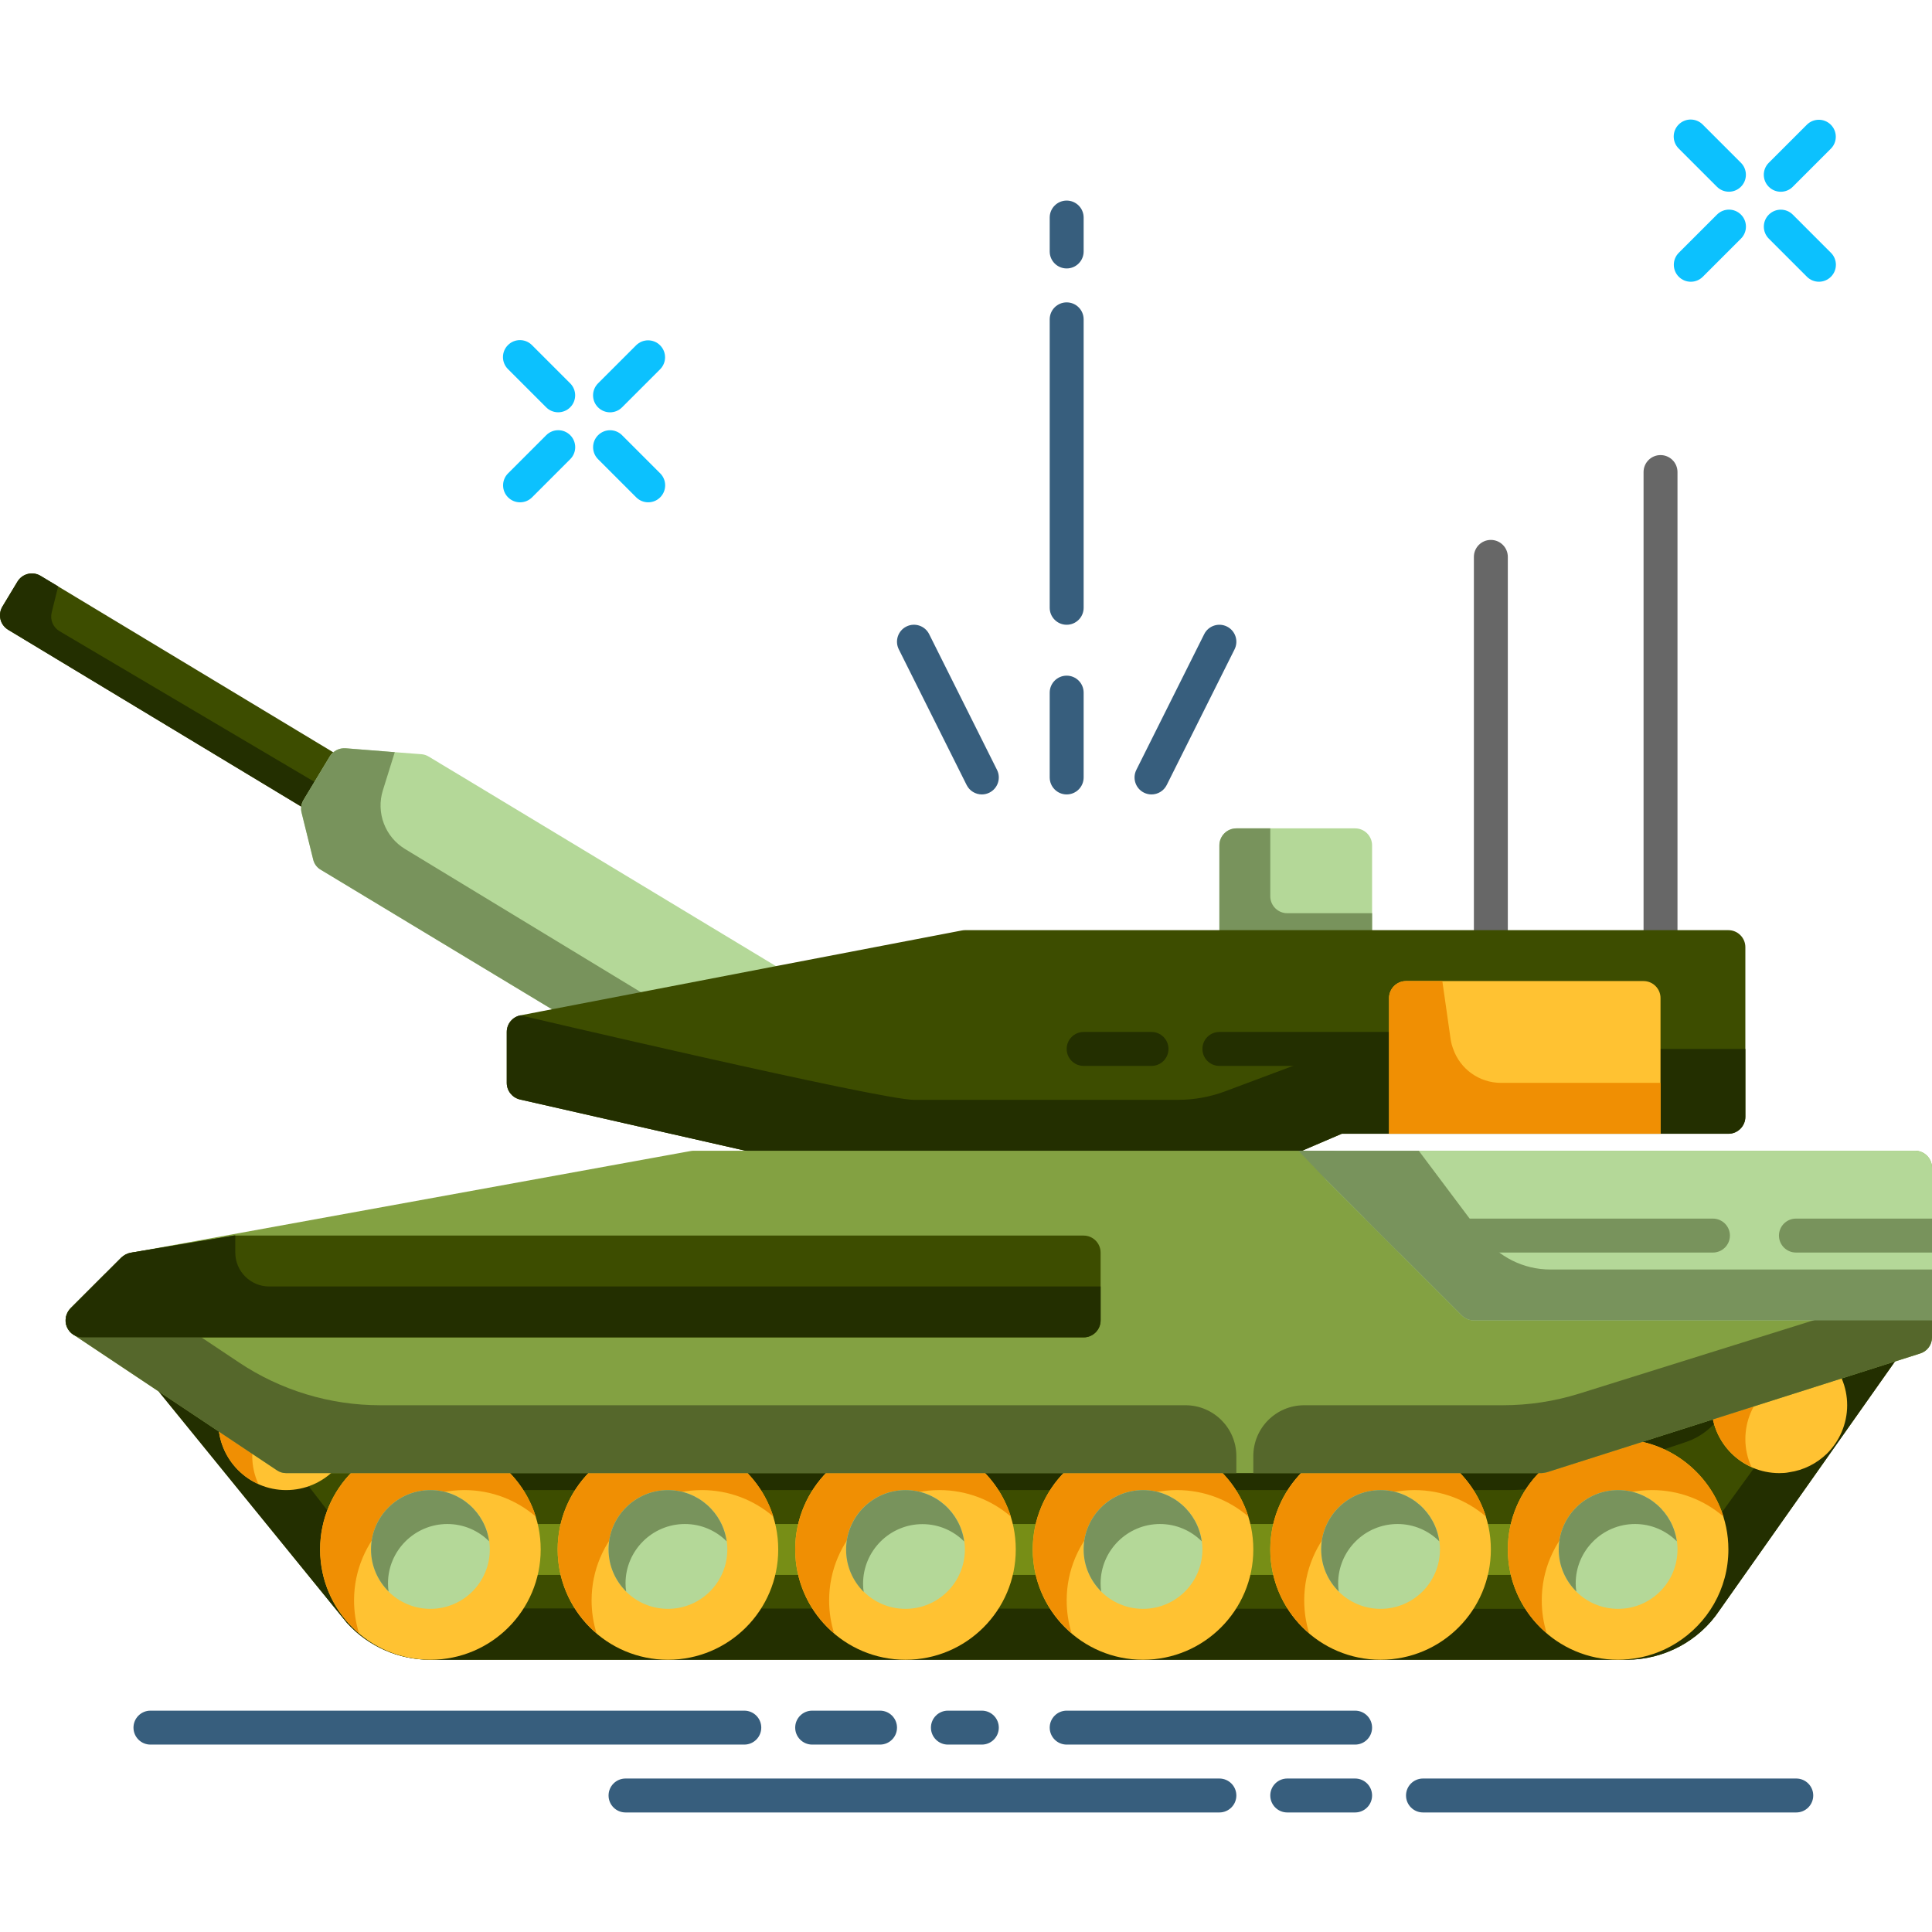
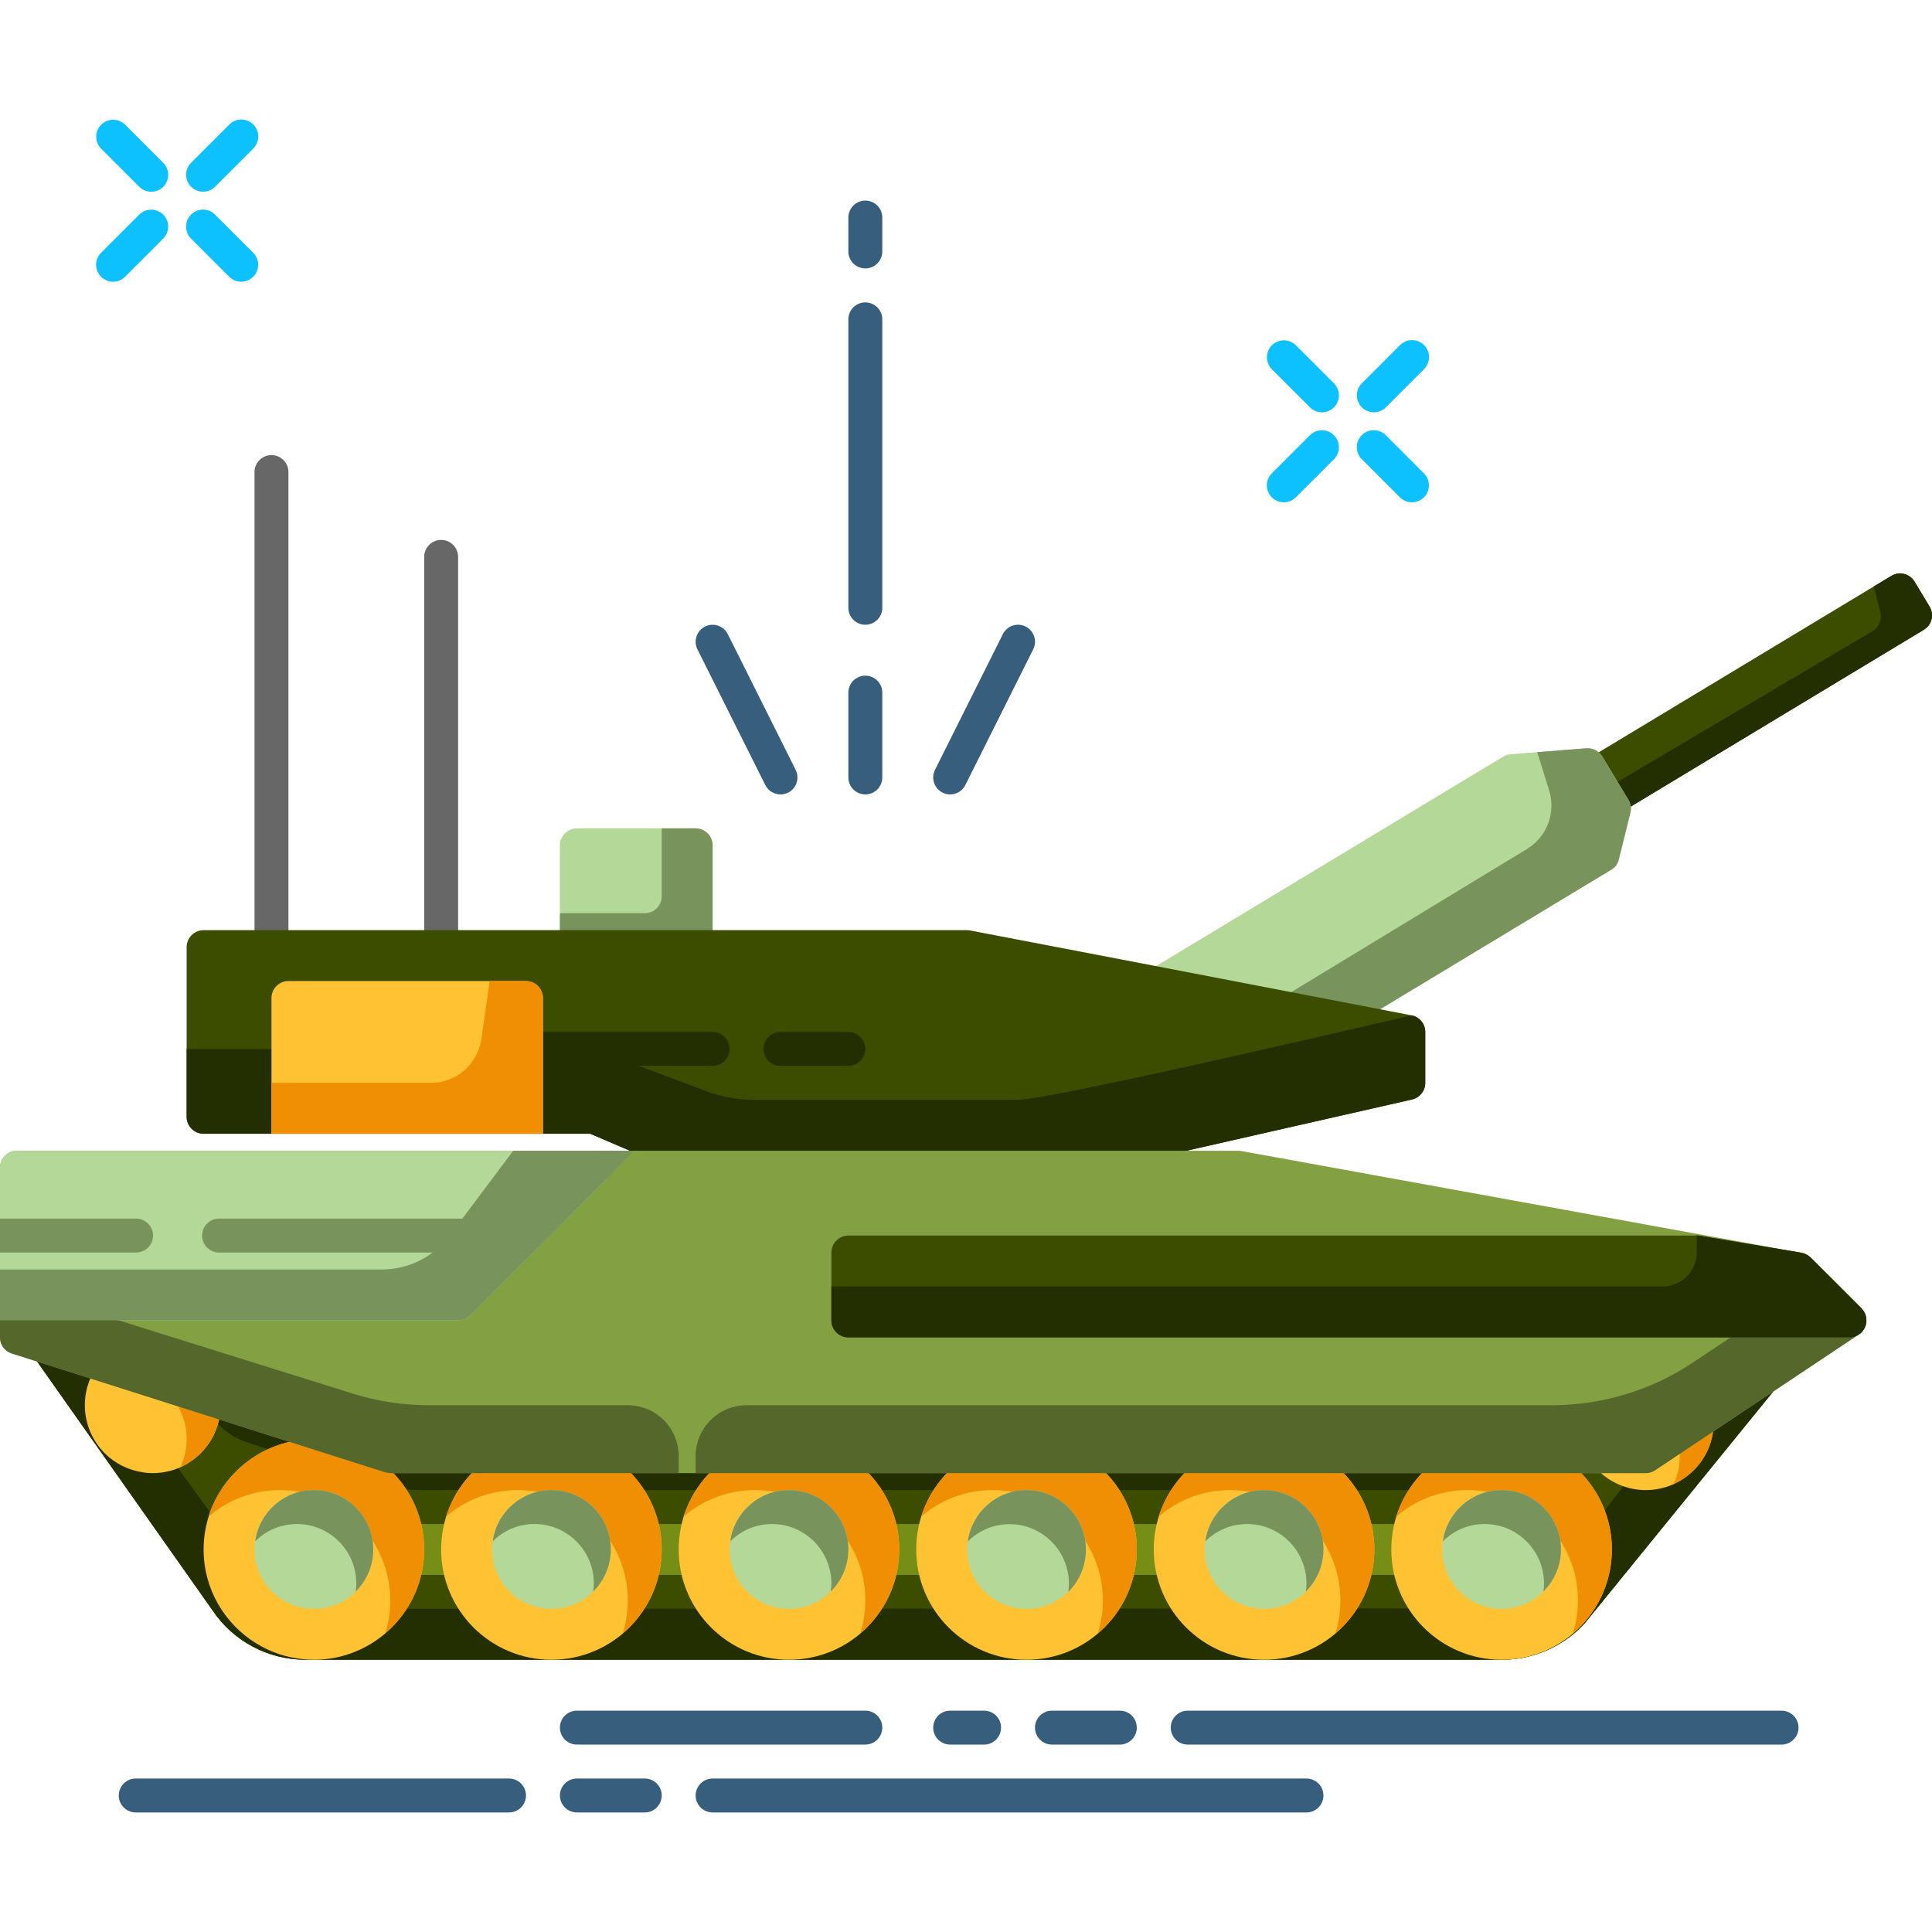
<svg xmlns="http://www.w3.org/2000/svg" id="_x30_2" enable-background="new 0 0 113.867 99.776" height="512" viewBox="0 0 113.867 99.776" width="512">
-   <g>
+   <g transform="translate(113.867,0) scale(-1,1)">
    <g>
      <g>
        <path d="m24.147 41.186-.52.86-.37.61c-.13.22-.36.39-.61.45-.08.02-.16.03-.24.03-.18 0-.36-.05-.52-.15l-21.4-12.91c-.23-.14-.4-.36-.46-.62s-.02-.53.12-.76l.88-1.46c.29-.48.9-.63 1.37-.34l1.03.62 20.38 12.29c.23.14.39.36.45.62.07.26.03.53-.11.76z" fill="#3d4d00" />
      </g>
    </g>
    <g>
      <path d="m23.627 42.046-.37.61c-.13.22-.36.39-.61.45-.08.02-.16.03-.24.03-.18 0-.36-.05-.52-.15l-21.4-12.91c-.23-.14-.4-.36-.46-.62s-.02-.53.12-.76l.88-1.46c.285-.472.898-.624 1.37-.34l1.03.62-.381 1.537c-.106.429.082.877.462 1.101z" fill="#232f00" />
    </g>
    <g>
      <path d="m97.867 49.776c-.552 0-1-.448-1-1v-28c0-.552.448-1 1-1s1 .448 1 1v28c0 .552-.448 1-1 1z" fill="#676767" />
    </g>
    <g>
      <path d="m87.867 49.776c-.552 0-1-.448-1-1v-23c0-.552.448-1 1-1s1 .448 1 1v23c0 .552-.448 1-1 1z" fill="#676767" />
    </g>
    <g>
      <path d="m113.687 70.356-12.34 17.5c-1.21 1.82-3.27 2.92-5.48 2.92h-70.52c-1.86 0-3.64-.79-4.89-2.16l-12.37-15.21c-.14-.18-.22-.4-.22-.63v-2c0-.55.44-.99.99-1l1.59-.02 99.68-.95 2.73-.03h.01c.37 0 .71.21.89.54.17.33.14.73-.07 1.04z" fill="#3d4d00" />
    </g>
    <g>
      <path d="m113.687 70.356-12.34 17.5c-1.21 1.82-3.27 2.92-5.48 2.92h-70.52c-1.86 0-3.64-.79-4.89-2.16l-12.37-15.21c-.14-.18-.22-.4-.22-.63v-2c0-.547.44-.993.988-1h1.012l12.779 16.535c.772.927 1.921 1.455 3.127 1.439l68.594.026c1.265-.017 3.447-.632 4.188-1.657l12.572-17.313 1.73-.03h.01c.37 0 .71.21.89.54.17.33.14.73-.07 1.04z" fill="#232f00" />
    </g>
    <g>
      <path d="m25.867 82.776h70v3h-70z" fill="#778e16" />
    </g>
    <g>
      <circle cx="16.867" cy="76.776" fill="#ffc232" r="4" />
    </g>
    <g>
      <path d="m19.867 75.776 1.835 3.058c.723 1.205 2.025 1.942 3.43 1.942h63.788c1.29 0 2.571-.208 3.795-.616l6.639-2.213c1.983-.661 3.123-2.737 2.616-4.765l-1.103-4.406z" fill="#232f00" />
    </g>
    <g>
      <path d="m108.867 75.776c0 1.11-.46 2.12-1.19 2.85-.6.58-1.37.98-2.23 1.1-.19.04-.38.05-.58.05-2.21 0-4-1.79-4-4s1.79-4 4-4 4 1.79 4 4z" fill="#ffc232" />
    </g>
    <g>
      <path d="m108.507 74.136c-.5-.23-1.06-.36-1.64-.36-2.21 0-4 1.79-4 4 0 .58.13 1.14.36 1.64-1.39-.62-2.36-2.02-2.36-3.64 0-2.21 1.79-4 4-4 1.62 0 3.02.97 3.64 2.36z" fill="#f08f03" />
    </g>
    <g>
      <path d="m20.507 75.136c-.5-.23-1.06-.36-1.64-.36-2.21 0-4 1.79-4 4 0 .58.13 1.14.36 1.64-1.39-.62-2.36-2.02-2.36-3.64 0-2.21 1.79-4 4-4 1.62 0 3.02.97 3.64 2.36z" fill="#f08f03" />
    </g>
    <g>
      <circle cx="25.367" cy="84.276" fill="#ffc232" r="6.5" />
    </g>
    <g>
      <circle cx="39.367" cy="84.276" fill="#ffc232" r="6.5" />
    </g>
    <g>
      <circle cx="53.367" cy="84.276" fill="#ffc232" r="6.5" />
    </g>
    <g>
      <circle cx="67.367" cy="84.276" fill="#ffc232" r="6.5" />
    </g>
    <g>
      <circle cx="81.367" cy="84.276" fill="#ffc232" r="6.5" />
    </g>
    <g>
      <path d="m101.867 84.276c0 2.33-1.23 4.37-3.08 5.52-.83.52-1.8.86-2.83.95-.19.02-.39.03-.59.03-3.58 0-6.5-2.92-6.5-6.5s2.92-6.5 6.5-6.5 6.5 2.92 6.5 6.5z" fill="#ffc232" />
    </g>
    <g>
      <path d="m101.577 82.336c-1.13-.97-2.6-1.56-4.21-1.56-3.58 0-6.5 2.92-6.5 6.5 0 .67.1 1.32.29 1.93-1.4-1.18-2.29-2.96-2.29-4.93 0-3.58 2.92-6.5 6.5-6.5 2.91 0 5.38 1.92 6.21 4.56z" fill="#f08f03" />
    </g>
    <g>
      <path d="m87.577 82.336c-1.13-.97-2.6-1.56-4.21-1.56-3.58 0-6.5 2.92-6.5 6.5 0 .67.1 1.32.29 1.93-1.4-1.18-2.29-2.96-2.29-4.93 0-3.58 2.92-6.5 6.5-6.5 2.91 0 5.38 1.92 6.21 4.56z" fill="#f08f03" />
    </g>
    <g>
      <path d="m73.577 82.336c-1.13-.97-2.6-1.56-4.21-1.56-3.58 0-6.5 2.92-6.5 6.5 0 .67.1 1.32.29 1.93-1.4-1.18-2.29-2.96-2.29-4.93 0-3.58 2.92-6.5 6.5-6.5 2.91 0 5.38 1.92 6.21 4.56z" fill="#f08f03" />
    </g>
    <g>
      <path d="m59.577 82.336c-1.13-.97-2.6-1.56-4.21-1.56-3.58 0-6.5 2.92-6.5 6.5 0 .67.1 1.32.29 1.93-1.4-1.18-2.29-2.96-2.29-4.93 0-3.58 2.92-6.5 6.5-6.5 2.91 0 5.38 1.92 6.21 4.56z" fill="#f08f03" />
    </g>
    <g>
      <path d="m45.577 82.336c-1.13-.97-2.6-1.56-4.21-1.56-3.58 0-6.5 2.92-6.5 6.5 0 .67.1 1.32.29 1.93-1.4-1.18-2.29-2.96-2.29-4.93 0-3.58 2.92-6.5 6.5-6.5 2.91 0 5.38 1.92 6.21 4.56z" fill="#f08f03" />
    </g>
    <g>
      <path d="m31.577 82.336c-1.13-.97-2.6-1.56-4.21-1.56-3.58 0-6.5 2.92-6.5 6.5 0 .67.1 1.32.29 1.93-1.4-1.18-2.29-2.96-2.29-4.93 0-3.58 2.92-6.5 6.5-6.5 2.91 0 5.38 1.92 6.21 4.56z" fill="#f08f03" />
    </g>
    <g>
      <circle cx="25.367" cy="84.276" fill="#b4d898" r="3.5" />
    </g>
    <g>
      <circle cx="39.367" cy="84.276" fill="#b4d898" r="3.5" />
    </g>
    <g>
      <circle cx="53.367" cy="84.276" fill="#b4d898" r="3.5" />
    </g>
    <g>
      <circle cx="67.367" cy="84.276" fill="#b4d898" r="3.5" />
    </g>
    <g>
      <circle cx="81.367" cy="84.276" fill="#b4d898" r="3.5" />
    </g>
    <g>
      <circle cx="95.367" cy="84.276" fill="#b4d898" r="3.5" />
    </g>
    <g>
      <path d="m98.827 83.796c-.63-.63-1.5-1.02-2.46-1.02-1.93 0-3.5 1.57-3.5 3.5 0 .16.01.32.04.48-.64-.63-1.04-1.51-1.04-2.48 0-1.93 1.57-3.5 3.5-3.5 1.77 0 3.23 1.32 3.46 3.02z" fill="#78935c" />
    </g>
    <g>
      <path d="m84.827 83.796c-.63-.63-1.5-1.02-2.46-1.02-1.93 0-3.5 1.57-3.5 3.5 0 .16.01.32.04.48-.64-.63-1.04-1.51-1.04-2.48 0-1.93 1.57-3.5 3.5-3.5 1.77 0 3.23 1.32 3.46 3.02z" fill="#78935c" />
    </g>
    <g>
      <path d="m70.827 83.796c-.63-.63-1.5-1.02-2.46-1.02-1.93 0-3.5 1.57-3.5 3.5 0 .16.01.32.04.48-.64-.63-1.04-1.51-1.04-2.48 0-1.93 1.57-3.5 3.5-3.5 1.77 0 3.23 1.32 3.46 3.02z" fill="#78935c" />
    </g>
    <g>
      <path d="m56.827 83.806c-.63-.632-1.5-1.023-2.46-1.023-1.93 0-3.5 1.575-3.5 3.512 0 .161.01.321.04.482-.64-.632-1.04-1.515-1.04-2.488 0-1.938 1.57-3.513 3.5-3.513 1.77 0 3.23 1.324 3.46 3.03z" fill="#78935c" />
    </g>
    <g>
      <path d="m42.827 83.796c-.63-.63-1.5-1.02-2.46-1.02-1.93 0-3.5 1.57-3.5 3.5 0 .16.01.32.04.48-.64-.63-1.04-1.51-1.04-2.48 0-1.93 1.57-3.5 3.5-3.5 1.77 0 3.23 1.32 3.46 3.02z" fill="#78935c" />
    </g>
    <g>
      <path d="m28.827 83.796c-.63-.63-1.5-1.02-2.46-1.02-1.93 0-3.5 1.57-3.5 3.5 0 .16.01.32.04.48-.64-.63-1.04-1.51-1.04-2.48 0-1.93 1.57-3.5 3.5-3.5 1.77 0 3.23 1.32 3.46 3.02z" fill="#78935c" />
    </g>
    <g>
      <path d="m80.867 42.776v6c0 .55-.45 1-1 1h-7c-.55 0-1-.45-1-1v-6c0-.55.45-1 1-1h7c.55 0 1 .45 1 1z" fill="#b4d898" />
    </g>
    <g>
      <path d="m74.867 45.776v-4h-2c-.55 0-1 .45-1 1v4 2c0 .55.45 1 1 1h2 5c.55 0 1-.45 1-1v-2h-5c-.552 0-1-.448-1-1z" fill="#78935c" />
    </g>
    <g>
      <path d="m57.287 58.036-.23.39-3.38 5.6c-.19.32-.52.49-.86.49-.18 0-.36-.05-.52-.15l-3.17-1.91-30.22-18.24c-.23-.13-.39-.35-.45-.61l-.68-2.75c-.07-.25-.02-.53.11-.75l1.55-2.57c.2-.33.56-.51.94-.48l2.89.23 1.57.12c.15.01.3.06.43.14l2.36 1.42 29.32 17.7c.23.14.39.36.46.61.06.26.02.53-.12.76z" fill="#b4d898" />
    </g>
    <g>
      <path d="m49.867 58.776-.74 3.68-30.22-18.24c-.23-.13-.39-.35-.45-.61l-.68-2.75c-.07-.25-.02-.53.11-.75l1.548-2.566c.197-.327.562-.514.942-.484l2.89.23-.702 2.25c-.41 1.316.129 2.742 1.307 3.457z" fill="#78935c" />
    </g>
    <g>
      <path d="m102.867 48.776v10c0 .55-.45 1-1 1h-22.79l-6.82 2.92c-.12.05-.25.08-.39.08h-19c-.07 0-.15-.01-.22-.02l-.04-.01-21.96-4.99c-.46-.11-.78-.51-.78-.98v-3c0-.48.34-.89.81-.98l1.19-.23 2.13-.41 11.89-2.29 10.79-2.07c.06-.01.13-.02.19-.02h45c.55 0 1 .45 1 1z" fill="#3d4d00" />
    </g>
    <g>
      <path d="m102.867 54.776v4c0 .55-.45 1-1 1h-22.79l-6.82 2.92c-.12.05-.25.08-.39.08h-19c-.07-.01-.19-.02-.26-.03l-21.96-4.99c-.46-.11-.78-.51-.78-.98v-3c0-.48.34-.89.81-.98 0 0 21.19 4.98 23.19 4.98h15.55c.96 0 1.91-.17 2.81-.51l4.94-1.85c1.12-.42 2.31-.64 3.51-.64z" fill="#232f00" />
    </g>
    <g>
      <path d="m113.867 61.776v10c0 .44-.28.82-.7.95l-22 7c-.09.03-.2.05-.3.05h-74c-.2 0-.39-.06-.55-.17l-12-8c-.25-.16-.42-.43-.45-.73-.02-.3.08-.6.29-.81l3-3c.15-.14.33-.24.53-.27l33-6c.06-.01.12-.02.18-.02h72c.55 0 1 .45 1 1z" fill="#83a142" />
    </g>
    <g>
      <path d="m113.867 61.776v8c0 .55-.45 1-1 1h-26c-.27 0-.52-.11-.71-.29l-8-8c-.28-.29-.37-.72-.21-1.09.15-.38.52-.62.92-.62h34c.55 0 1 .45 1 1z" fill="#b4d898" />
    </g>
    <g>
      <path d="m67.866 39.776c-.15 0-.303-.034-.446-.105-.494-.247-.694-.848-.447-1.342l4-8c.247-.493.847-.695 1.342-.447.494.247.694.848.447 1.342l-4 8c-.176.35-.529.552-.896.552z" fill="#375e7d" />
    </g>
    <g>
      <path d="m57.868 39.776c-.367 0-.72-.202-.896-.553l-4-8c-.247-.494-.047-1.095.447-1.342.495-.248 1.095-.046 1.342.447l4 8c.247.494.047 1.095-.447 1.342-.143.072-.296.106-.446.106z" fill="#375e7d" />
    </g>
    <g>
      <path d="m64.867 66.776v4c0 .55-.45 1-1 1h-59c-.4 0-.77-.24-.92-.62-.16-.37-.07-.8.21-1.09l3-3c.15-.14.34-.24.55-.28l6-1c.05-.01.1-.01.16-.01h50c.55 0 1 .45 1 1z" fill="#3d4d00" />
    </g>
    <g>
      <path d="m62.867 29.776c-.552 0-1-.448-1-1v-17c0-.552.448-1 1-1s1 .448 1 1v17c0 .552-.448 1-1 1z" fill="#375e7d" />
    </g>
    <g>
      <path d="m22.407 75.776h47.46c1.657 0 3 1.343 3 3v1h-56c-.2 0-.39-.06-.55-.17l-12-8c-.25-.16-.42-.43-.45-.73-.02-.3.08-.6.29-.81l2.06-2.06 7.869 5.249c2.464 1.644 5.359 2.521 8.321 2.521z" fill="#55672b" />
    </g>
    <g>
      <path d="m113.867 68.586v3.19c0 .44-.28.82-.7.95l-22 7c-.08.02-.22.04-.3.05h-17v-1c0-1.66 1.34-3 3-3h11.71c1.52 0 3.03-.23 4.48-.68l13.81-4.32z" fill="#55672b" />
    </g>
    <g>
      <path d="m62.867 39.776c-.552 0-1-.448-1-1v-5c0-.552.448-1 1-1s1 .448 1 1v5c0 .552-.448 1-1 1z" fill="#375e7d" />
    </g>
    <g>
      <path d="m62.867 8.776c-.552 0-1-.448-1-1v-2c0-.552.448-1 1-1s1 .448 1 1v2c0 .552-.448 1-1 1z" fill="#375e7d" />
    </g>
    <g>
      <path d="m64.867 68.776v2c0 .55-.45 1-1 1h-59c-.4 0-.77-.24-.92-.62-.16-.37-.07-.8.21-1.09l3-3c.15-.14.34-.24.55-.28l6.144-1.024c.007.006.009.008.016.014v1c0 1.105.895 2 2 2z" fill="#232f00" />
    </g>
    <g>
      <path d="m113.867 67.776v3h-27c-.27 0-.52-.11-.71-.29l-8-8c-.07-.08-.69-.72-1.63-1.71h7.09l3.75 5c.94 1.26 2.43 2 4 2z" fill="#78935c" />
    </g>
    <g>
      <g>
        <path d="m113.867 64.776v2h-8.02c-.55 0-1-.45-1-1s.45-1 1-1z" fill="#78935c" />
      </g>
      <g>
        <path d="m101.957 65.776c0 .55-.45 1-1 1h-18.51l-2-2h20.51c.55 0 1 .45 1 1z" fill="#78935c" />
      </g>
    </g>
    <g>
      <path d="m43.867 95.776h-35c-.552 0-1-.448-1-1s.448-1 1-1h35c.552 0 1 .448 1 1s-.448 1-1 1z" fill="#375e7d" />
    </g>
    <g>
      <path d="m51.867 95.776h-4c-.552 0-1-.448-1-1s.448-1 1-1h4c.552 0 1 .448 1 1s-.448 1-1 1z" fill="#375e7d" />
    </g>
    <g>
      <path d="m57.867 95.776h-2c-.552 0-1-.448-1-1s.448-1 1-1h2c.552 0 1 .448 1 1s-.448 1-1 1z" fill="#375e7d" />
    </g>
    <g>
      <path d="m71.867 99.776h-35c-.552 0-1-.448-1-1s.448-1 1-1h35c.552 0 1 .448 1 1s-.448 1-1 1z" fill="#375e7d" />
    </g>
    <g>
      <path d="m79.867 95.776h-17c-.552 0-1-.448-1-1s.448-1 1-1h17c.552 0 1 .448 1 1s-.448 1-1 1z" fill="#375e7d" />
    </g>
    <g>
      <path d="m79.867 99.776h-4c-.552 0-1-.448-1-1s.448-1 1-1h4c.552 0 1 .448 1 1s-.448 1-1 1z" fill="#375e7d" />
    </g>
    <g>
      <path d="m105.867 99.776h-22c-.552 0-1-.448-1-1s.448-1 1-1h22c.552 0 1 .448 1 1s-.448 1-1 1z" fill="#375e7d" />
    </g>
    <g>
      <g>
        <path d="m67.867 55.776h-4c-.552 0-1-.448-1-1s.448-1 1-1h4c.552 0 1 .448 1 1s-.448 1-1 1z" fill="#232f00" />
      </g>
    </g>
    <g>
      <g>
        <path d="m82.867 55.776h-11c-.552 0-1-.448-1-1s.448-1 1-1h11c.552 0 1 .448 1 1s-.448 1-1 1z" fill="#232f00" />
      </g>
    </g>
    <g>
      <g>
        <path d="m99.651 9.56c-.256 0-.512-.098-.707-.293-.391-.391-.391-1.023 0-1.414l2.25-2.25c.391-.391 1.023-.391 1.414 0s.391 1.023 0 1.414l-2.25 2.25c-.196.195-.451.293-.707.293z" fill="#0cc1fe" />
      </g>
      <g>
        <path d="m104.954 4.256c-.256 0-.512-.098-.707-.293-.391-.391-.391-1.023 0-1.414l2.243-2.243c.391-.391 1.023-.391 1.414 0s.391 1.023 0 1.414l-2.243 2.243c-.195.196-.451.293-.707.293z" fill="#0cc1fe" />
      </g>
      <g>
        <path d="m101.898 4.254c-.256 0-.512-.098-.707-.293l-2.254-2.254c-.391-.39-.391-1.024 0-1.414.391-.391 1.023-.391 1.414 0l2.254 2.254c.391.39.391 1.023 0 1.414-.196.195-.451.293-.707.293z" fill="#0cc1fe" />
      </g>
      <g>
        <path d="m107.203 9.559c-.256 0-.512-.098-.707-.293l-2.247-2.247c-.391-.391-.391-1.024 0-1.414s1.023-.391 1.414 0l2.247 2.247c.391.391.391 1.023 0 1.414-.195.195-.451.293-.707.293z" fill="#0cc1fe" />
      </g>
    </g>
    <g>
      <g>
        <path d="m30.651 22.56c-.256 0-.512-.098-.707-.293-.391-.391-.391-1.023 0-1.414l2.25-2.25c.391-.391 1.023-.391 1.414 0s.391 1.023 0 1.414l-2.25 2.25c-.196.195-.451.293-.707.293z" fill="#0cc1fe" />
      </g>
      <g>
        <path d="m35.954 17.256c-.256 0-.512-.098-.707-.293-.391-.391-.391-1.023 0-1.414l2.243-2.243c.391-.391 1.023-.391 1.414 0s.391 1.023 0 1.414l-2.243 2.243c-.195.196-.451.293-.707.293z" fill="#0cc1fe" />
      </g>
      <g>
        <path d="m32.898 17.254c-.256 0-.512-.098-.707-.293l-2.254-2.254c-.391-.39-.391-1.024 0-1.414.391-.391 1.023-.391 1.414 0l2.254 2.254c.391.39.391 1.023 0 1.414-.196.195-.451.293-.707.293z" fill="#0cc1fe" />
      </g>
      <g>
        <path d="m38.203 22.559c-.256 0-.512-.098-.707-.293l-2.247-2.247c-.391-.391-.391-1.023 0-1.414s1.023-.391 1.414 0l2.247 2.247c.391.391.391 1.023 0 1.414-.195.196-.451.293-.707.293z" fill="#0cc1fe" />
      </g>
    </g>
    <g>
      <path d="m97.867 51.776v8h-16v-8c0-.55.45-1 1-1h14c.55 0 1 .45 1 1z" fill="#ffc232" />
    </g>
    <g>
      <path d="m97.867 56.776v3h-16v-8c0-.55.45-1 1-1h2.14l.49 3.43c.03.2.08.39.15.57.41 1.18 1.53 2 2.82 2z" fill="#f08f03" />
    </g>
  </g>
</svg>
